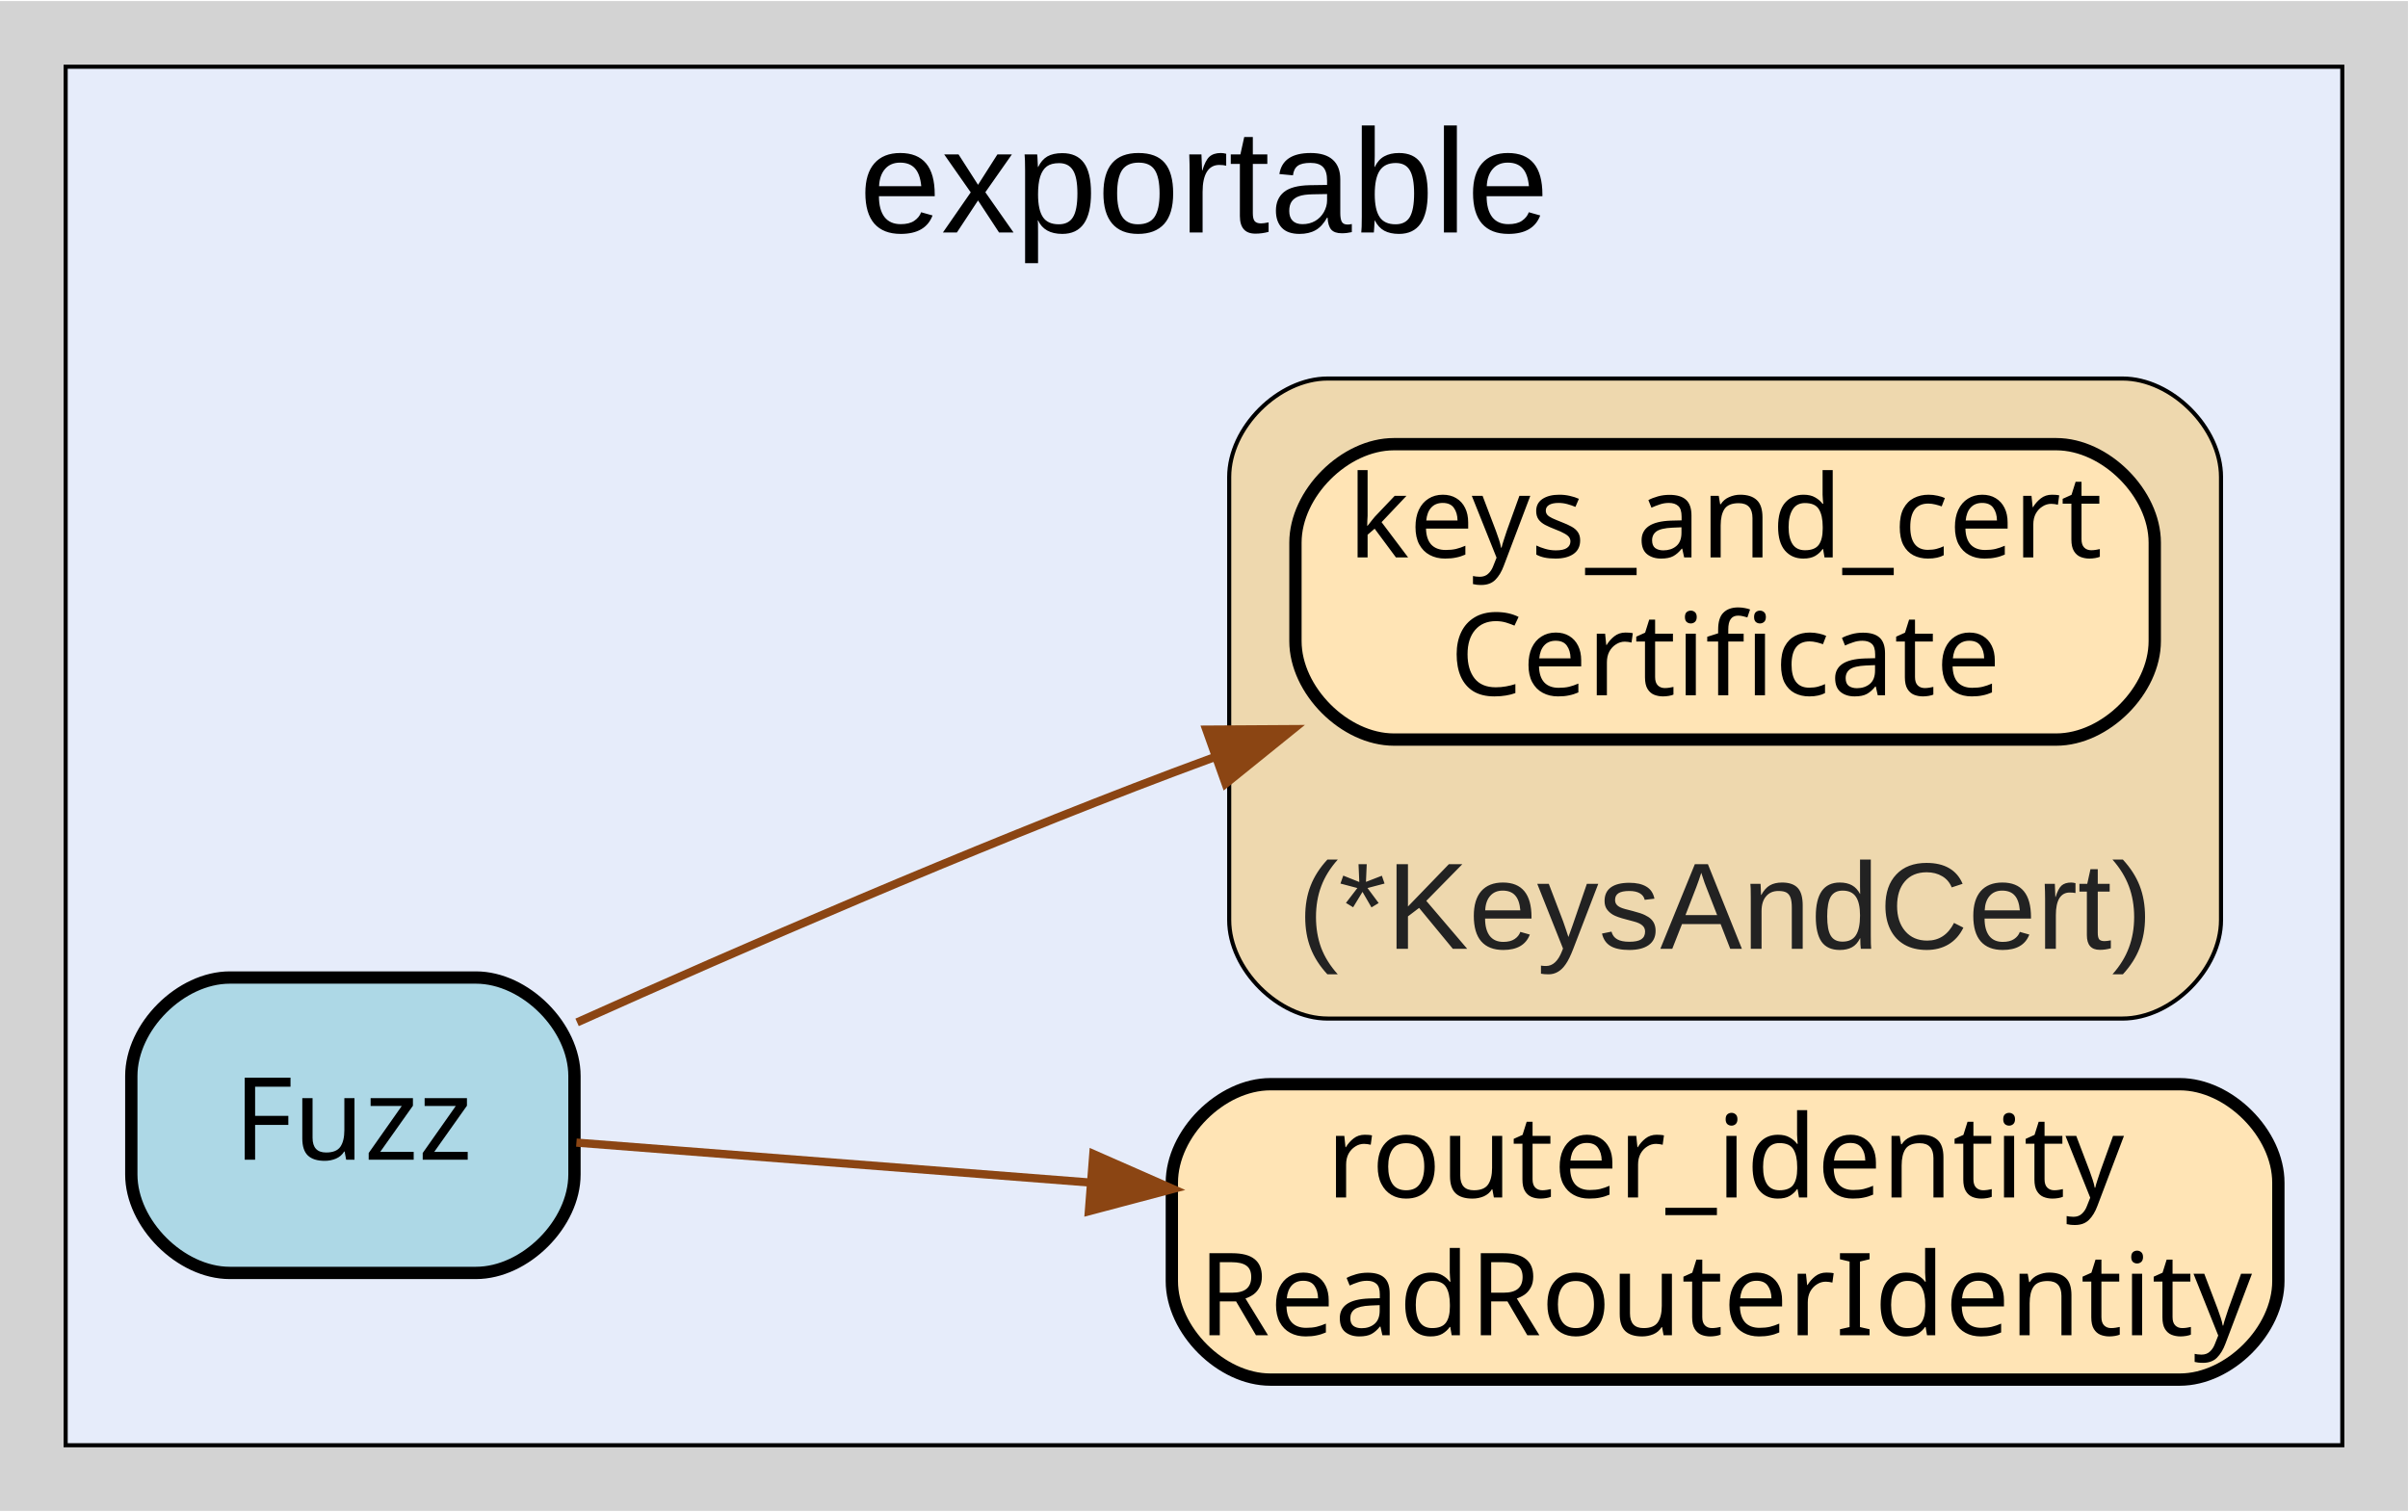
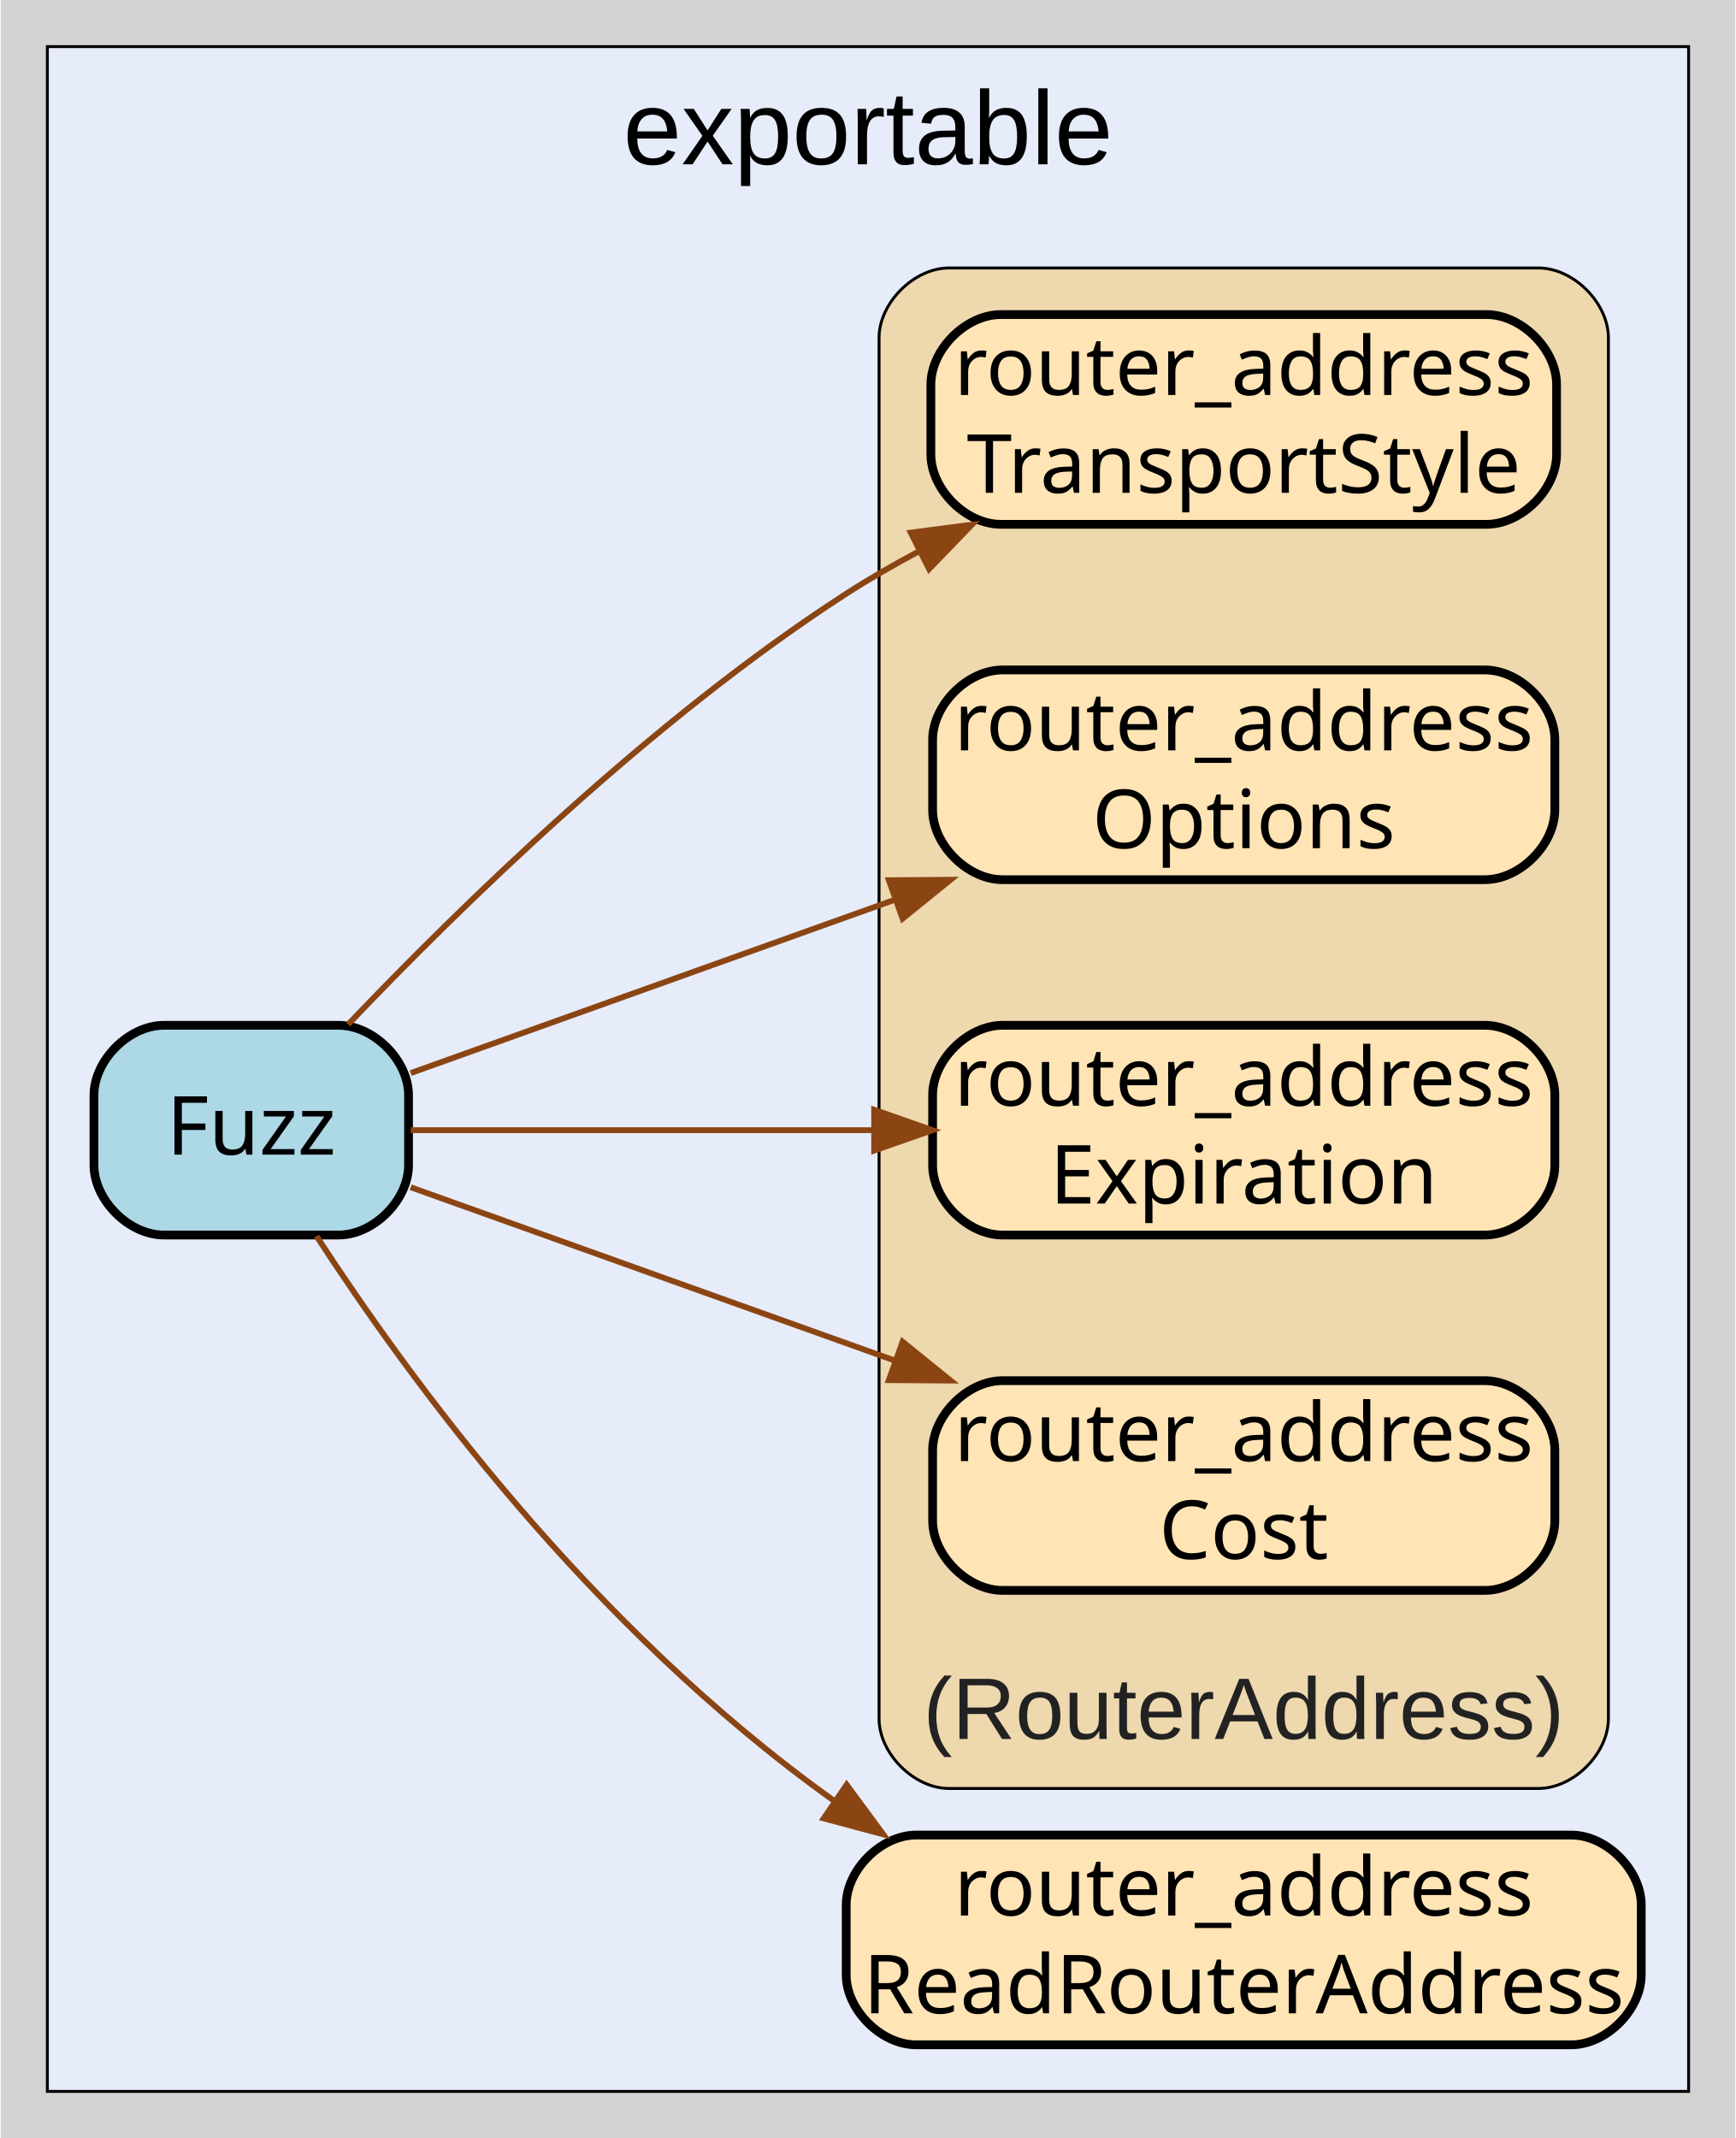
- <svg xmlns="http://www.w3.org/2000/svg" xmlns:xlink="http://www.w3.org/1999/xlink" width="293pt" height="184pt" viewBox="0.00 0.00 293.42 184.00">
-   <g id="graph0" class="graph" transform="scale(1 1) rotate(0) translate(0 184)">
-     <polygon fill="#d3d3d3" stroke="transparent" points="0,0 0,-184 293.415,-184 293.415,0 0,0" />
+ <svg xmlns="http://www.w3.org/2000/svg" xmlns:xlink="http://www.w3.org/1999/xlink" width="298pt" height="367pt" viewBox="0.00 0.00 297.74 367.00">
+   <g id="graph0" class="graph" transform="scale(1 1) rotate(0) translate(0 367)">
+     <polygon fill="#d3d3d3" stroke="transparent" points="0,0 0,-367 297.739,-367 297.739,0 0,0" />
    <g id="clust1" class="cluster">
-       <polygon fill="#e6ecfa" stroke="#000000" stroke-width=".5" points="8,-8 8,-176 285.415,-176 285.415,-8 8,-8" />
-       <text text-anchor="middle" x="146.708" y="-155.8" font-family="Arial" font-size="18.00" fill="#000000">exportable</text>
+       <polygon fill="#e6ecfa" stroke="#000000" stroke-width=".5" points="8,-8 8,-359 289.739,-359 289.739,-8 8,-8" />
+       <text text-anchor="middle" x="148.87" y="-338.8" font-family="Arial" font-size="18.00" fill="#000000">exportable</text>
    </g>
    <g id="clust2" class="cluster">
      <g id="a_clust2">
-         <a xlink:title="type: *github.com/go-i2p/go-i2p/lib/common/keys_and_cert.KeysAndCert">
-           <path fill="#eed8ae" stroke="#000000" stroke-width=".5" d="M161.78,-60C161.78,-60 258.635,-60 258.635,-60 264.635,-60 270.635,-66 270.635,-72 270.635,-72 270.635,-126 270.635,-126 270.635,-132 264.635,-138 258.635,-138 258.635,-138 161.78,-138 161.78,-138 155.78,-138 149.78,-132 149.78,-126 149.78,-126 149.78,-72 149.78,-72 149.78,-66 155.78,-60 161.78,-60" />
-           <text text-anchor="middle" x="210.208" y="-68.5" font-family="Arial" font-size="15.00" fill="#222222">(*KeysAndCert)</text>
+         <a xlink:title="type: github.com/go-i2p/go-i2p/lib/common/router_address.RouterAddress">
+           <path fill="#eed8ae" stroke="#000000" stroke-width=".5" d="M162.769,-60C162.769,-60 263.971,-60 263.971,-60 269.971,-60 275.971,-66 275.971,-72 275.971,-72 275.971,-309 275.971,-309 275.971,-315 269.971,-321 263.971,-321 263.971,-321 162.769,-321 162.769,-321 156.769,-321 150.769,-315 150.769,-309 150.769,-309 150.769,-72 150.769,-72 150.769,-66 156.769,-60 162.769,-60" />
+           <text text-anchor="middle" x="213.37" y="-68.5" font-family="Arial" font-size="15.00" fill="#222222">(RouterAddress)</text>
        </a>
      </g>
    </g>
    <g id="node1" class="node">
      <g id="a_node1">
-         <a xlink:title="github.com/go-i2p/go-i2p/lib/common/fuzz/router_identity.Fuzz | defined in fuzz.go:5&#10;at fuzz.go:7: calling [(*github.com/go-i2p/go-i2p/lib/common/keys_and_cert.KeysAndCert).Certificate]&#10;at fuzz.go:6: calling [github.com/go-i2p/go-i2p/lib/common/router_identity.ReadRouterIdentity]">
-           <path fill="#add8e6" stroke="#000000" stroke-width="1.5" d="M58,-65C58,-65 28,-65 28,-65 22,-65 16,-59 16,-53 16,-53 16,-41 16,-41 16,-35 22,-29 28,-29 28,-29 58,-29 58,-29 64,-29 70,-35 70,-41 70,-41 70,-53 70,-53 70,-59 64,-65 58,-65" />
-           <text text-anchor="middle" x="43" y="-42.8" font-family="Verdana" font-size="14.00" fill="#000000">Fuzz</text>
+         <a xlink:title="github.com/go-i2p/go-i2p/lib/common/fuzz/router_address.Fuzz | defined in fuzz.go:5&#10;at fuzz.go:10: calling [(github.com/go-i2p/go-i2p/lib/common/router_address.RouterAddress).TransportStyle]&#10;at fuzz.go:6: calling [github.com/go-i2p/go-i2p/lib/common/router_address.ReadRouterAddress]&#10;at fuzz.go:7: calling [(github.com/go-i2p/go-i2p/lib/common/router_address.RouterAddress).Cost]&#10;at fuzz.go:8: calling [(github.com/go-i2p/go-i2p/lib/common/router_address.RouterAddress).Expiration]&#10;at fuzz.go:9: calling [(github.com/go-i2p/go-i2p/lib/common/router_address.RouterAddress).Options]">
+           <path fill="#add8e6" stroke="#000000" stroke-width="1.5" d="M58,-191C58,-191 28,-191 28,-191 22,-191 16,-185 16,-179 16,-179 16,-167 16,-167 16,-161 22,-155 28,-155 28,-155 58,-155 58,-155 64,-155 70,-161 70,-167 70,-167 70,-179 70,-179 70,-185 64,-191 58,-191" />
+           <text text-anchor="middle" x="43" y="-168.8" font-family="Verdana" font-size="14.00" fill="#000000">Fuzz</text>
        </a>
      </g>
    </g>
    <g id="node2" class="node">
      <g id="a_node2">
-         <a xlink:title="github.com/go-i2p/go-i2p/lib/common/router_identity.ReadRouterIdentity | defined in router_identity.go:37">
-           <path fill="#ffe4b5" stroke="#000000" stroke-width="1.5" d="M265.623,-52C265.623,-52 154.792,-52 154.792,-52 148.792,-52 142.792,-46 142.792,-40 142.792,-40 142.792,-28 142.792,-28 142.792,-22 148.792,-16 154.792,-16 154.792,-16 265.623,-16 265.623,-16 271.623,-16 277.623,-22 277.623,-28 277.623,-28 277.623,-40 277.623,-40 277.623,-46 271.623,-52 265.623,-52" />
-           <text text-anchor="middle" x="210.208" y="-38.2" font-family="Verdana" font-size="14.00" fill="#000000">router_identity</text>
-           <text text-anchor="middle" x="210.208" y="-21.4" font-family="Verdana" font-size="14.00" fill="#000000">ReadRouterIdentity</text>
+         <a xlink:title="github.com/go-i2p/go-i2p/lib/common/router_address.ReadRouterAddress | defined in router_address.go:345">
+           <path fill="#ffe4b5" stroke="#000000" stroke-width="1.5" d="M269.609,-52C269.609,-52 157.13,-52 157.13,-52 151.13,-52 145.13,-46 145.13,-40 145.13,-40 145.13,-28 145.13,-28 145.13,-22 151.13,-16 157.13,-16 157.13,-16 269.609,-16 269.609,-16 275.609,-16 281.609,-22 281.609,-28 281.609,-28 281.609,-40 281.609,-40 281.609,-46 275.609,-52 269.609,-52" />
+           <text text-anchor="middle" x="213.37" y="-38.2" font-family="Verdana" font-size="14.00" fill="#000000">router_address</text>
+           <text text-anchor="middle" x="213.37" y="-21.4" font-family="Verdana" font-size="14.00" fill="#000000">ReadRouterAddress</text>
        </a>
      </g>
    </g>
    <g id="edge2" class="edge">
      <g id="a_edge2">
-         <a xlink:title="at fuzz.go:6: calling [github.com/go-i2p/go-i2p/lib/common/router_identity.ReadRouterIdentity]">
-           <path fill="none" stroke="#8b4513" d="M70.237,-44.882C87.33,-43.553 110.307,-41.767 132.698,-40.026" />
-           <polygon fill="#8b4513" stroke="#8b4513" points="133.223,-43.496 142.922,-39.231 132.68,-36.517 133.223,-43.496" />
+         <a xlink:title="at fuzz.go:6: calling [github.com/go-i2p/go-i2p/lib/common/router_address.ReadRouterAddress]">
+           <path fill="none" stroke="#8b4513" d="M54.2,-154.815C69.889,-130.719 100.687,-88.107 143.143,-57.815" />
+           <polygon fill="#8b4513" stroke="#8b4513" points="145.205,-60.645 151.496,-52.12 141.262,-54.862 145.205,-60.645" />
        </a>
      </g>
    </g>
    <g id="node3" class="node">
      <g id="a_node3">
-         <a xlink:title="(*github.com/go-i2p/go-i2p/lib/common/keys_and_cert.KeysAndCert).Certificate | defined in keys_and_cert.go:139">
-           <path fill="#ffe4b5" stroke="#000000" stroke-width="1.5" d="M250.562,-130C250.562,-130 169.853,-130 169.853,-130 163.853,-130 157.853,-124 157.853,-118 157.853,-118 157.853,-106 157.853,-106 157.853,-100 163.853,-94 169.853,-94 169.853,-94 250.562,-94 250.562,-94 256.562,-94 262.562,-100 262.562,-106 262.562,-106 262.562,-118 262.562,-118 262.562,-124 256.562,-130 250.562,-130" />
-           <text text-anchor="middle" x="210.208" y="-116.2" font-family="Verdana" font-size="14.00" fill="#000000">keys_and_cert</text>
-           <text text-anchor="middle" x="210.208" y="-99.4" font-family="Verdana" font-size="14.00" fill="#000000">Certificate</text>
+         <a xlink:title="(github.com/go-i2p/go-i2p/lib/common/router_address.RouterAddress).Cost | defined in router_address.go:163">
+           <path fill="#ffe4b5" stroke="#000000" stroke-width="1.5" d="M254.776,-130C254.776,-130 171.963,-130 171.963,-130 165.963,-130 159.963,-124 159.963,-118 159.963,-118 159.963,-106 159.963,-106 159.963,-100 165.963,-94 171.963,-94 171.963,-94 254.776,-94 254.776,-94 260.776,-94 266.776,-100 266.776,-106 266.776,-106 266.776,-118 266.776,-118 266.776,-124 260.776,-130 254.776,-130" />
+           <text text-anchor="middle" x="213.37" y="-116.2" font-family="Verdana" font-size="14.00" fill="#000000">router_address</text>
+           <text text-anchor="middle" x="213.37" y="-99.4" font-family="Verdana" font-size="14.00" fill="#000000">Cost</text>
+         </a>
+       </g>
+     </g>
+     <g id="edge3" class="edge">
+       <g id="a_edge3">
+         <a xlink:title="at fuzz.go:7: calling [(github.com/go-i2p/go-i2p/lib/common/router_address.RouterAddress).Cost]">
+           <path fill="none" stroke="#8b4513" d="M70.373,-163.199C92.768,-155.181 125.256,-143.549 153.608,-133.398" />
+           <polygon fill="#8b4513" stroke="#8b4513" points="154.809,-136.685 163.043,-130.019 152.449,-130.095 154.809,-136.685" />
+         </a>
+       </g>
+     </g>
+     <g id="node4" class="node">
+       <g id="a_node4">
+         <a xlink:title="(github.com/go-i2p/go-i2p/lib/common/router_address.RouterAddress).Expiration | defined in router_address.go:168">
+           <path fill="#ffe4b5" stroke="#000000" stroke-width="1.5" d="M254.776,-191C254.776,-191 171.963,-191 171.963,-191 165.963,-191 159.963,-185 159.963,-179 159.963,-179 159.963,-167 159.963,-167 159.963,-161 165.963,-155 171.963,-155 171.963,-155 254.776,-155 254.776,-155 260.776,-155 266.776,-161 266.776,-167 266.776,-167 266.776,-179 266.776,-179 266.776,-185 260.776,-191 254.776,-191" />
+           <text text-anchor="middle" x="213.37" y="-177.2" font-family="Verdana" font-size="14.00" fill="#000000">router_address</text>
+           <text text-anchor="middle" x="213.37" y="-160.4" font-family="Verdana" font-size="14.00" fill="#000000">Expiration</text>
+         </a>
+       </g>
+     </g>
+     <g id="edge4" class="edge">
+       <g id="a_edge4">
+         <a xlink:title="at fuzz.go:8: calling [(github.com/go-i2p/go-i2p/lib/common/router_address.RouterAddress).Expiration]">
+           <path fill="none" stroke="#8b4513" d="M70.373,-173C91.725,-173 122.252,-173 149.622,-173" />
+           <polygon fill="#8b4513" stroke="#8b4513" points="149.931,-176.5 159.931,-173 149.931,-169.5 149.931,-176.5" />
+         </a>
+       </g>
+     </g>
+     <g id="node5" class="node">
+       <g id="a_node5">
+         <a xlink:title="(github.com/go-i2p/go-i2p/lib/common/router_address.RouterAddress).Options | defined in router_address.go:323">
+           <path fill="#ffe4b5" stroke="#000000" stroke-width="1.5" d="M254.776,-252C254.776,-252 171.963,-252 171.963,-252 165.963,-252 159.963,-246 159.963,-240 159.963,-240 159.963,-228 159.963,-228 159.963,-222 165.963,-216 171.963,-216 171.963,-216 254.776,-216 254.776,-216 260.776,-216 266.776,-222 266.776,-228 266.776,-228 266.776,-240 266.776,-240 266.776,-246 260.776,-252 254.776,-252" />
+           <text text-anchor="middle" x="213.37" y="-238.2" font-family="Verdana" font-size="14.00" fill="#000000">router_address</text>
+           <text text-anchor="middle" x="213.37" y="-221.4" font-family="Verdana" font-size="14.00" fill="#000000">Options</text>
+         </a>
+       </g>
+     </g>
+     <g id="edge5" class="edge">
+       <g id="a_edge5">
+         <a xlink:title="at fuzz.go:9: calling [(github.com/go-i2p/go-i2p/lib/common/router_address.RouterAddress).Options]">
+           <path fill="none" stroke="#8b4513" d="M70.373,-182.801C92.768,-190.819 125.256,-202.451 153.608,-212.602" />
+           <polygon fill="#8b4513" stroke="#8b4513" points="152.449,-215.905 163.043,-215.981 154.809,-209.315 152.449,-215.905" />
+         </a>
+       </g>
+     </g>
+     <g id="node6" class="node">
+       <g id="a_node6">
+         <a xlink:title="(github.com/go-i2p/go-i2p/lib/common/router_address.RouterAddress).TransportStyle | defined in router_address.go:173">
+           <path fill="#ffe4b5" stroke="#000000" stroke-width="1.5" d="M255.072,-313C255.072,-313 171.667,-313 171.667,-313 165.667,-313 159.667,-307 159.667,-301 159.667,-301 159.667,-289 159.667,-289 159.667,-283 165.667,-277 171.667,-277 171.667,-277 255.072,-277 255.072,-277 261.072,-277 267.072,-283 267.072,-289 267.072,-289 267.072,-301 267.072,-301 267.072,-307 261.072,-313 255.072,-313" />
+           <text text-anchor="middle" x="213.37" y="-299.2" font-family="Verdana" font-size="14.00" fill="#000000">router_address</text>
+           <text text-anchor="middle" x="213.37" y="-282.4" font-family="Verdana" font-size="14.00" fill="#000000">TransportStyle</text>
        </a>
      </g>
    </g>
    <g id="edge1" class="edge">
      <g id="a_edge1">
-         <a xlink:title="at fuzz.go:7: calling [(*github.com/go-i2p/go-i2p/lib/common/keys_and_cert.KeysAndCert).Certificate]">
-           <path fill="none" stroke="#8b4513" d="M70.319,-59.535C90.269,-68.495 118.073,-80.583 143,-90 144.619,-90.612 146.263,-91.222 147.925,-91.831" />
-           <polygon fill="#8b4513" stroke="#8b4513" points="146.989,-95.213 157.583,-95.276 149.341,-88.62 146.989,-95.213" />
+         <a xlink:title="at fuzz.go:10: calling [(github.com/go-i2p/go-i2p/lib/common/router_address.RouterAddress).TransportStyle]">
+           <path fill="none" stroke="#8b4513" d="M59.628,-191.151C78.734,-211.21 111.751,-243.515 145,-265 149.008,-267.59 153.277,-270.055 157.649,-272.378" />
+           <polygon fill="#8b4513" stroke="#8b4513" points="156.211,-275.573 166.717,-276.941 159.357,-269.32 156.211,-275.573" />
        </a>
      </g>
    </g>
  </g>
</svg>
